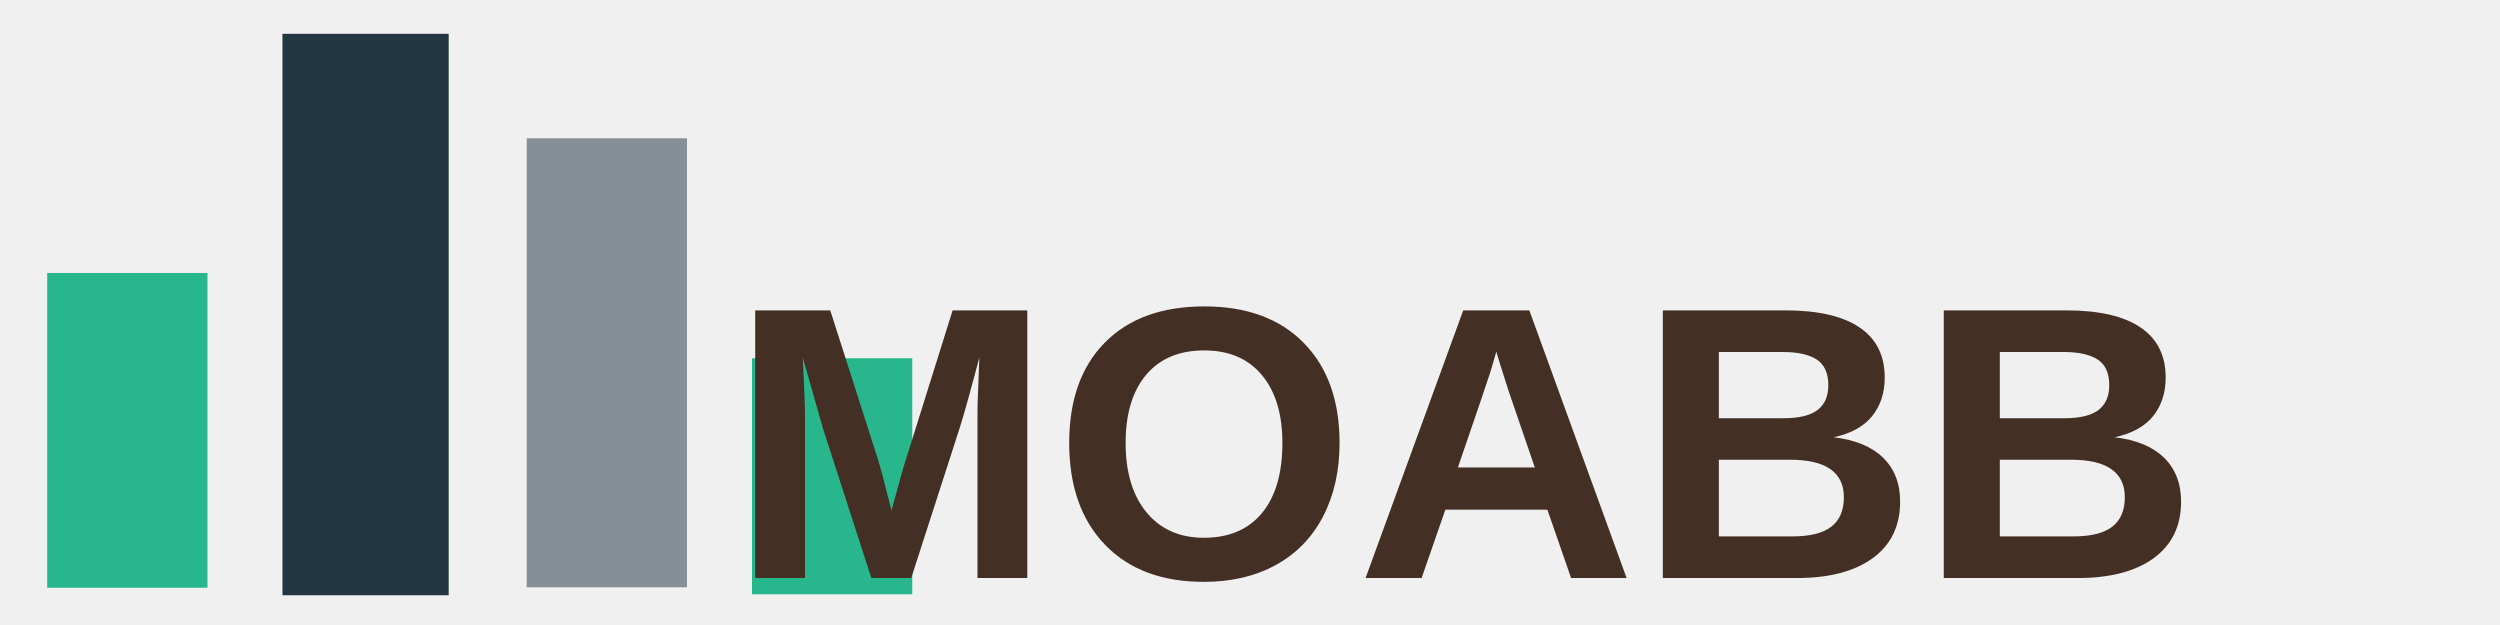
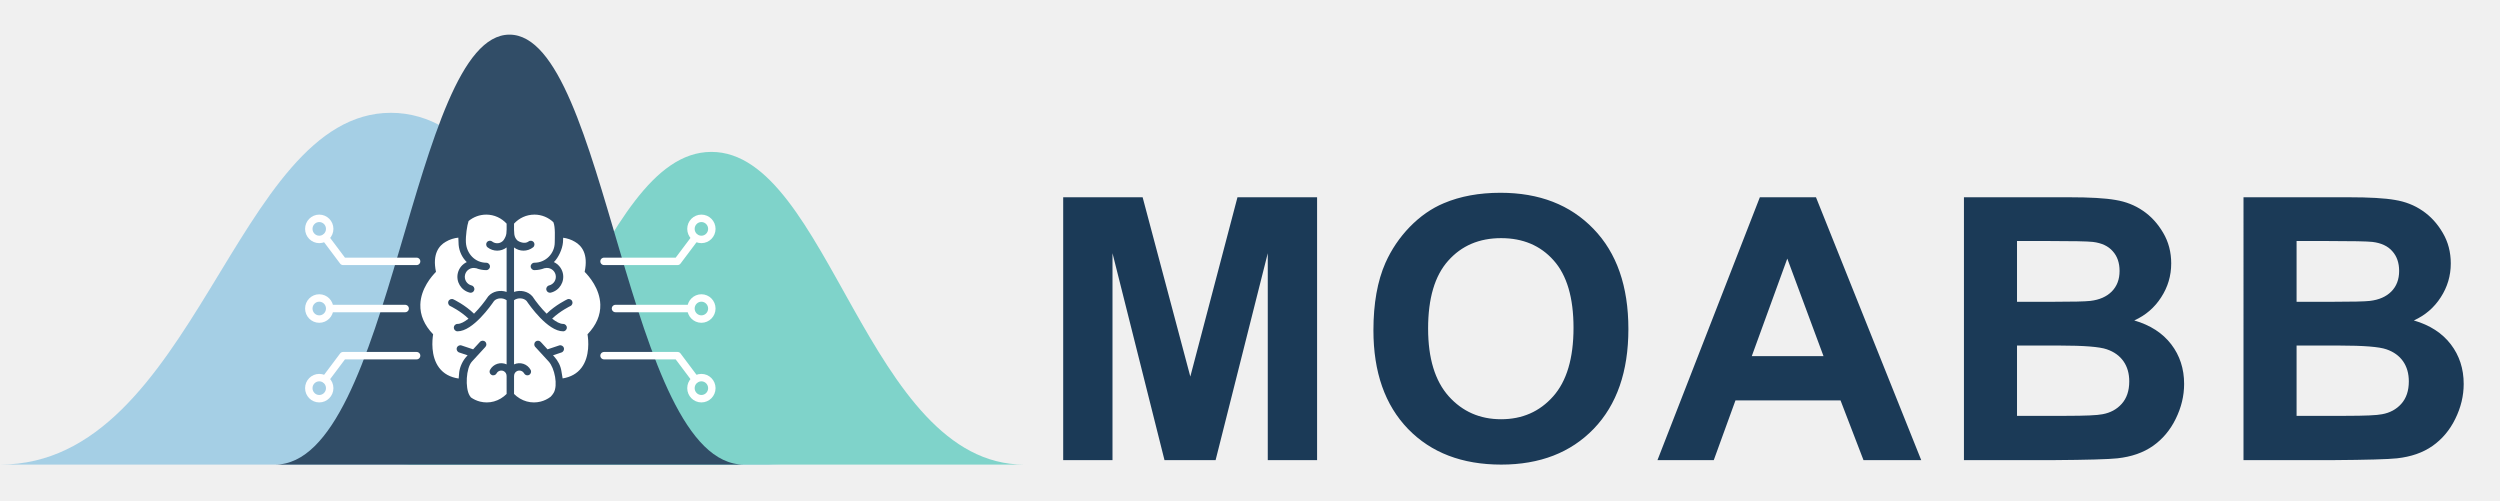
- <svg xmlns="http://www.w3.org/2000/svg" width="520mm" height="130mm" viewBox="0 0 520 130" version="1.1" id="svg5" xml:space="preserve">
-   <defs id="defs2" />
-   <g id="layer1">
-     <rect style="fill:#28b78d;fill-opacity:1;stroke:#000000;stroke-width:0" id="rect275" width="33.336" height="65.467" x="9.82" y="56.781" />
-     <rect style="fill:#233743;fill-opacity:1;stroke:#000000;stroke-width:0" id="rect275-6" width="34.575" height="116.785" x="58.75" y="7.032" />
-     <rect style="fill:#838e96;fill-opacity:0.988;stroke:#000000;stroke-width:0" id="rect275-6-7" width="33.336" height="93.394" x="109.559" y="28.762" />
-     <rect style="fill:#28b78d;fill-opacity:1;stroke:#000000;stroke-width:0" id="rect275-3" width="33.336" height="49.096" x="156.417" y="74.515" />
-     <text xml:space="preserve" style="font-style:normal;font-variant:normal;font-weight:bold;font-stretch:normal;font-size:80.919px;font-family:Arial;-inkscape-font-specification:'Arial, Bold';font-variant-ligatures:normal;font-variant-caps:normal;font-variant-numeric:normal;font-variant-east-asian:normal;text-align:center;text-anchor:middle;fill:#233743;fill-opacity:1;stroke:#000000;stroke-width:0" x="360.71" y="120.231" id="text2590">
-       <tspan id="tspan2588" style="font-style:normal;font-variant:normal;font-weight:bold;font-stretch:normal;font-size:80.919px;font-family:Arial;-inkscape-font-specification:'Arial, Bold';font-variant-ligatures:normal;font-variant-caps:normal;font-variant-numeric:normal;font-variant-east-asian:normal;fill:#432f23;fill-opacity:1;stroke-width:0" x="360.71" y="120.231">MOABB</tspan>
-     </text>
+ <svg xmlns="http://www.w3.org/2000/svg" width="639.583" height="128.15" viewBox="0 0 639.583 128.15" version="1.1" id="svg3" xml:space="preserve">
+   <defs id="defs3">
+     <style id="style1">.cls-1{fill:#fff;}</style>
+     <style id="style1-2">.cls-1{fill:#fff;}</style>
+     <style id="style1-8">.cls-1{fill:#fff;}</style>
+   </defs>
+   <g id="layer1" transform="matrix(2.164719,0,0,1,-42.53004,-11.13924)" style="display:none">
+     <rect style="fill:#fcff0b;fill-opacity:1;fill-rule:evenodd;stroke-width:1.423;stroke-linecap:round;stroke-linejoin:round;stroke-dashoffset:0.1;paint-order:markers stroke fill" id="rect1" width="47.441" height="4.291" x="-142.671" y="310.814" ry="1.126" transform="rotate(-90)" />
+     <rect style="display:inline;opacity:1;fill:#0bff2b;fill-opacity:1;stroke-width:18.444;stroke-linecap:round;stroke-linejoin:round;stroke-dashoffset:0.1;paint-order:markers stroke fill" id="rect3" width="295.458" height="128.15" x="19.647" y="11.139" ry="2.362" />
  </g>
+   <g transform="translate(-10,-1.139244)" id="g3">
+     <path d="m 10,120 c 50,0 60,-90 100,-90 40,0 50,90 100,90 z" fill="#4CA1CD" fill-opacity="0.25" stroke="none" id="path1" style="fill:#a5cfe5;fill-opacity:1" />
+     <path d="m 112,120 c 40,0 50,-80 80,-80 30,0 40,80 80,80 z" fill="#00a896" fill-opacity="0.45" stroke="none" id="path2" style="fill:#7fd3ca;fill-opacity:1" />
+     <path d="m 80.344,120 c 30,0 35,-110 60,-110 25,0 30,110 60,110 z" fill="#1b3a57" fill-opacity="0.9" stroke="none" id="path3" style="fill:#314d67;fill-opacity:1" />
+   </g>
+   <g id="layer2" transform="translate(-20,-11.13924)">
+     <g id="g6-6" transform="translate(18.69306,-351.1904)">
+       <path id="path1-5-1" style="fill:#ffffff;fill-opacity:1;stroke-width:0.325" class="cls-1" d="m 125.709,417.236 c -1.72,0 -3.295,0.617 -4.523,1.638 -0.382,1.107 -0.778,3.763 -0.686,5.464 0.155,2.868 2.337,5.208 5.209,5.208 0.523,2e-5 0.947,0.424 0.947,0.947 0,0.523 -0.424,0.947 -0.947,0.947 -0.911,0 -1.779,-0.178 -2.58,-0.492 -0.032,-0.005 -0.063,0.003 -0.094,-0.005 -1.219,-0.297 -2.453,0.449 -2.751,1.665 -0.299,1.217 0.448,2.449 1.666,2.748 0.508,0.125 0.819,0.638 0.693,1.147 -0.106,0.431 -0.493,0.721 -0.918,0.721 -0.075,0 -0.151,-0.009 -0.227,-0.027 -2.231,-0.549 -3.601,-2.811 -3.054,-5.04 0.311,-1.267 1.177,-2.255 2.274,-2.773 -1.161,-1.149 -1.926,-2.695 -2.078,-4.415 l -0.077,-1.841 c -1.006,0.088 -2.259,0.462 -3.236,1.067 -1.694,0.971 -3.459,3.092 -2.478,7.686 -1.09,1.088 -3.886,4.27 -4.005,8.37 -0.078,2.711 1.022,5.265 3.271,7.6 -0.234,1.46 -0.655,5.634 1.529,8.545 1.154,1.539 2.842,2.461 5.004,2.774 l 0.145,-1.675 c 0.191,-1.375 0.884,-2.885 1.86,-3.951 l 0.29,-0.316 -2.165,-0.723 c -0.496,-0.166 -0.763,-0.703 -0.597,-1.199 0.166,-0.495 0.7,-0.763 1.198,-0.597 l 2.968,0.992 1.749,-1.903 c 0.354,-0.385 0.954,-0.41 1.338,-0.057 0.386,0.354 0.41,0.953 0.056,1.338 l -3.442,3.745 c -1.519,1.655 -1.77,6.754 -0.61,8.681 0.104,0.172 0.219,0.334 0.34,0.491 0.7,0.494 1.489,0.863 2.345,1.077 0.566,0.141 1.139,0.21 1.708,0.21 1.255,0 2.491,-0.34 3.594,-1.003 0.567,-0.34 1.061,-0.733 1.491,-1.164 l -0.002,-4.52 c 0,-0.007 -0.003,-0.012 -0.003,-0.02 0.022,-0.544 -0.247,-1.034 -0.702,-1.279 -0.67,-0.362 -1.511,-0.109 -1.872,0.562 -0.248,0.46 -0.824,0.631 -1.284,0.383 -0.46,-0.249 -0.632,-0.822 -0.383,-1.283 0.824,-1.527 2.69,-2.124 4.245,-1.409 v -16.414 c -0.957,-0.696 -2.443,-0.628 -3.212,0.188 -0.701,1.039 -5.386,7.768 -9.35,7.768 -0.523,0 -0.946,-0.424 -0.946,-0.947 0,-0.523 0.423,-0.947 0.946,-0.947 0.809,0 1.796,-0.539 2.812,-1.347 -2.065,-1.984 -4.639,-3.211 -4.668,-3.224 -0.473,-0.222 -0.676,-0.787 -0.454,-1.26 0.223,-0.473 0.788,-0.676 1.26,-0.454 0.129,0.061 2.971,1.415 5.275,3.67 1.391,-1.384 2.715,-3.062 3.589,-4.37 l 0.079,-0.102 c 1.136,-1.284 3.048,-1.661 4.669,-1.096 v -11.377 c -0.702,0.537 -1.555,0.818 -2.415,0.818 -0.859,0 -1.724,-0.277 -2.45,-0.847 -0.412,-0.323 -0.483,-0.919 -0.16,-1.33 0.322,-0.412 0.918,-0.484 1.33,-0.159 0.9,0.707 2.207,0.553 2.915,-0.347 0.866,-1.287 0.793,-1.85 0.782,-4.23 -1.297,-1.411 -3.145,-2.308 -5.209,-2.308 z m 12.312,0 c -2.063,0 -3.91,0.895 -5.207,2.305 -7.6e-4,2.504 -0.076,3.304 0.78,4.232 0.477,0.463 2.016,1.054 2.916,0.347 0.412,-0.325 1.008,-0.253 1.33,0.159 0.323,0.411 0.252,1.007 -0.16,1.33 -0.726,0.571 -1.591,0.847 -2.45,0.847 -0.86,0 -1.713,-0.28 -2.415,-0.818 v 11.377 c 1.621,-0.566 3.532,-0.188 4.668,1.096 l 0.079,0.102 c 0.874,1.308 2.197,2.985 3.589,4.37 2.305,-2.255 5.147,-3.609 5.275,-3.67 0.472,-0.222 1.037,-0.019 1.26,0.454 0.222,0.473 0.02,1.038 -0.453,1.26 -0.028,0.013 -2.603,1.241 -4.668,3.224 1.016,0.808 2.003,1.347 2.812,1.347 0.523,0 0.947,0.424 0.947,0.947 0,0.523 -0.424,0.947 -0.947,0.947 -3.964,0 -8.65,-6.728 -9.35,-7.768 -0.769,-0.815 -2.254,-0.884 -3.212,-0.188 v 16.414 c 1.556,-0.715 3.421,-0.118 4.245,1.409 0.249,0.461 0.077,1.034 -0.383,1.283 -0.46,0.248 -1.035,0.076 -1.283,-0.383 -0.362,-0.671 -1.203,-0.924 -1.872,-0.562 -0.455,0.245 -0.724,0.736 -0.702,1.279 8.1e-4,0.007 -0.003,0.012 -0.003,0.02 l -0.002,4.52 c 0.43,0.431 0.924,0.824 1.491,1.164 1.103,0.663 2.339,1.003 3.594,1.003 0.568,0 1.14,-0.069 1.707,-0.21 0.949,-0.237 1.817,-0.663 2.57,-1.242 6.3e-4,-6.5e-4 0.002,-0.002 0.002,-0.002 0.289,-0.289 0.546,-0.614 0.762,-0.973 1.159,-1.927 0.259,-6.377 -1.259,-8.032 l -3.441,-3.745 c -0.354,-0.385 -0.329,-0.984 0.057,-1.338 0.384,-0.354 0.984,-0.328 1.337,0.056 l 1.749,1.903 2.967,-0.992 c 0.498,-0.166 1.033,0.102 1.199,0.597 0.166,0.496 -0.102,1.033 -0.598,1.199 l -2.165,0.723 0.29,0.316 c 0.977,1.066 1.669,2.388 1.861,3.762 l 0.309,1.836 c 2.082,-0.335 3.715,-1.247 4.839,-2.747 2.184,-2.911 1.763,-7.084 1.529,-8.545 2.249,-2.335 3.349,-4.889 3.271,-7.6 -0.118,-4.1 -2.915,-7.282 -4.005,-8.37 0.98,-4.594 -0.784,-6.715 -2.478,-7.686 -0.908,-0.563 -2.051,-0.919 -3.017,-1.039 l -0.054,1.191 c -0.153,1.72 -1.159,3.887 -2.32,5.036 1.098,0.518 1.962,1.506 2.274,2.773 0.547,2.23 -0.822,4.491 -3.054,5.04 -0.076,0.018 -0.152,0.027 -0.227,0.027 -0.425,0 -0.813,-0.289 -0.918,-0.721 -0.125,-0.508 0.185,-1.021 0.693,-1.147 1.218,-0.299 1.965,-1.532 1.666,-2.748 -0.298,-1.216 -1.533,-1.962 -2.751,-1.665 -0.032,0.007 -0.063,0 -0.094,0.005 -0.801,0.314 -1.669,0.492 -2.58,0.492 -0.523,0 -0.947,-0.424 -0.947,-0.947 0,-0.523 0.424,-0.947 0.947,-0.947 2.872,0 5.208,-2.336 5.208,-5.208 0,-1.192 0.188,-3.913 -0.352,-5.164 -1.27,-1.198 -2.975,-1.938 -4.856,-1.938 z" />
+     </g>
+     <g id="g50" transform="translate(-1.972031,-1.915085)">
+       <path style="fill:none;stroke:#ffffff;stroke-width:1.9;stroke-linecap:round;stroke-linejoin:round;stroke-dasharray:none;stroke-opacity:1" d="m 105.234,73.902 4.514,6.018 h 18.807" id="path48" />
+       <ellipse style="opacity:1;fill:none;fill-opacity:1;stroke:#ffffff;stroke-width:1.9;stroke-linecap:round;stroke-linejoin:round;stroke-dasharray:none;stroke-dashoffset:0.1;stroke-opacity:1;paint-order:markers stroke fill" id="path50" cx="103.647" cy="71.609" rx="2.672" ry="2.699" />
+     </g>
+     <g id="g50-0" transform="matrix(1,0,0,-1,-1.972031,182.0522)">
+       <path style="fill:none;stroke:#ffffff;stroke-width:1.9;stroke-linecap:round;stroke-linejoin:round;stroke-dasharray:none;stroke-opacity:1" d="m 105.234,73.902 4.514,6.018 h 18.807" id="path48-4" />
+       <ellipse style="opacity:1;fill:none;fill-opacity:1;stroke:#ffffff;stroke-width:1.9;stroke-linecap:round;stroke-linejoin:round;stroke-dasharray:none;stroke-dashoffset:0.1;stroke-opacity:1;paint-order:markers stroke fill" id="path50-8" cx="103.647" cy="71.609" rx="2.672" ry="2.699" />
+     </g>
+     <g id="g50-5" transform="matrix(-1,0,0,1,303.0868,-1.915085)">
+       <path style="fill:none;stroke:#ffffff;stroke-width:1.9;stroke-linecap:round;stroke-linejoin:round;stroke-dasharray:none;stroke-opacity:1" d="m 105.234,73.902 4.514,6.018 h 18.807" id="path48-5" />
+       <ellipse style="opacity:1;fill:none;fill-opacity:1;stroke:#ffffff;stroke-width:1.9;stroke-linecap:round;stroke-linejoin:round;stroke-dasharray:none;stroke-dashoffset:0.1;stroke-opacity:1;paint-order:markers stroke fill" id="path50-5" cx="103.647" cy="71.609" rx="2.672" ry="2.699" />
+     </g>
+     <g id="g50-4" transform="rotate(180,151.5434,91.0261)" style="stroke:#ffffff;stroke-opacity:1">
+       <path style="fill:none;stroke:#ffffff;stroke-width:1.9;stroke-linecap:round;stroke-linejoin:round;stroke-dasharray:none;stroke-opacity:1" d="m 105.234,73.902 4.514,6.018 h 18.807" id="path48-2" />
+       <ellipse style="opacity:1;fill:none;fill-opacity:1;stroke:#ffffff;stroke-width:1.9;stroke-linecap:round;stroke-linejoin:round;stroke-dasharray:none;stroke-dashoffset:0.1;stroke-opacity:1;paint-order:markers stroke fill" id="path50-1" cx="103.647" cy="71.609" rx="2.672" ry="2.699" />
+     </g>
+     <g id="g50-9" transform="translate(-4.901658,10.148)">
+       <path style="fill:none;stroke:#ffffff;stroke-width:1.9;stroke-linecap:round;stroke-linejoin:round;stroke-dasharray:none;stroke-opacity:1" d="M 109.748,79.921 H 128.555" id="path48-24" />
+       <ellipse style="opacity:1;fill:none;fill-opacity:1;stroke:#ffffff;stroke-width:1.9;stroke-linecap:round;stroke-linejoin:round;stroke-dasharray:none;stroke-dashoffset:0.1;stroke-opacity:1;paint-order:markers stroke fill" id="path50-58" cx="106.577" cy="79.921" rx="2.672" ry="2.699" />
+     </g>
+     <g id="g50-9-3" transform="matrix(-1,0,0,1,306.0165,10.148)">
+       <path style="fill:none;stroke:#ffffff;stroke-width:1.9;stroke-linecap:round;stroke-linejoin:round;stroke-dasharray:none;stroke-opacity:1" d="M 109.748,79.921 H 128.555" id="path48-24-9" />
+       <ellipse style="opacity:1;fill:none;fill-opacity:1;stroke:#ffffff;stroke-width:1.9;stroke-linecap:round;stroke-linejoin:round;stroke-dasharray:none;stroke-dashoffset:0.1;stroke-opacity:1;paint-order:markers stroke fill" id="path50-58-7" cx="106.577" cy="79.921" rx="2.672" ry="2.699" />
+     </g>
+   </g>
+   <path d="M 272,117.714 V 50.466 h 20.321 l 12.202,45.871 12.064,-45.871 H 336.954 V 117.714 H 324.339 V 64.778 L 310.991,117.714 H 297.917 L 284.615,64.778 v 52.936 z m 79.367,-33.211 q 0,-10.275 3.073,-17.248 2.294,-5.138 6.239,-9.22 3.991,-4.083 8.716,-6.055 6.284,-2.661 14.495,-2.661 14.862,0 23.761,9.22 8.945,9.22 8.945,25.642 0,16.284 -8.853,25.505 -8.853,9.174 -23.67,9.174 -15,0 -23.853,-9.128 -8.853,-9.174 -8.853,-25.229 z m 13.991,-0.459 q 0,11.422 5.275,17.339 5.275,5.872 13.394,5.872 8.119,0 13.303,-5.826 5.229,-5.872 5.229,-17.569 0,-11.56 -5.092,-17.248 -5.046,-5.688 -13.44,-5.688 -8.394,0 -13.532,5.78 -5.138,5.734 -5.138,17.339 z m 126.156,33.67 h -14.771 l -5.872,-15.275 h -26.881 l -5.55,15.275 h -14.404 l 26.193,-67.248 h 14.358 z m -25,-26.605 -9.266,-24.954 -9.083,24.954 z m 35.927,-40.642 h 26.881 q 7.982,0 11.881,0.688 3.945,0.642 7.018,2.752 3.119,2.11 5.183,5.642 2.064,3.486 2.064,7.844 0,4.725 -2.569,8.67 -2.523,3.945 -6.881,5.917 6.147,1.789 9.45,6.101 3.303,4.312 3.303,10.138 0,4.587 -2.156,8.945 -2.11,4.312 -5.826,6.927 -3.67,2.569 -9.083,3.165 -3.394,0.367 -16.376,0.459 h -22.89 z m 13.578,11.193 v 15.55 h 8.899 q 7.936,0 9.862,-0.229 3.486,-0.413 5.459,-2.385 2.018,-2.018 2.018,-5.275 0,-3.119 -1.743,-5.046 -1.697,-1.972 -5.092,-2.385 Q 533.404,61.659 523.817,61.659 Z m 0,26.743 v 17.982 h 12.569 q 7.339,0 9.312,-0.413 3.028,-0.55 4.908,-2.661 1.927,-2.156 1.927,-5.734 0,-3.028 -1.468,-5.138 -1.468,-2.11 -4.266,-3.073 -2.752,-0.963 -12.018,-0.963 z m 57.945,-37.936 h 26.881 q 7.982,0 11.881,0.688 3.945,0.642 7.018,2.752 3.119,2.11 5.183,5.642 2.064,3.486 2.064,7.844 0,4.725 -2.569,8.67 -2.523,3.945 -6.881,5.917 6.147,1.789 9.45,6.101 3.303,4.312 3.303,10.138 0,4.587 -2.156,8.945 -2.11,4.312 -5.826,6.927 -3.67,2.569 -9.083,3.165 -3.394,0.367 -16.376,0.459 h -22.89 z m 13.578,11.193 v 15.55 h 8.899 q 7.936,0 9.862,-0.229 3.486,-0.413 5.459,-2.385 2.018,-2.018 2.018,-5.275 0,-3.119 -1.743,-5.046 -1.697,-1.972 -5.092,-2.385 -2.018,-0.229 -11.605,-0.229 z m 0,26.743 v 17.982 h 12.569 q 7.339,0 9.312,-0.413 3.028,-0.55 4.908,-2.661 1.927,-2.156 1.927,-5.734 0,-3.028 -1.468,-5.138 -1.468,-2.11 -4.266,-3.073 -2.752,-0.963 -12.018,-0.963 z" id="text3" style="fill:#1b3a57;stroke-width:2.936" aria-label="MOABB" />
</svg>
